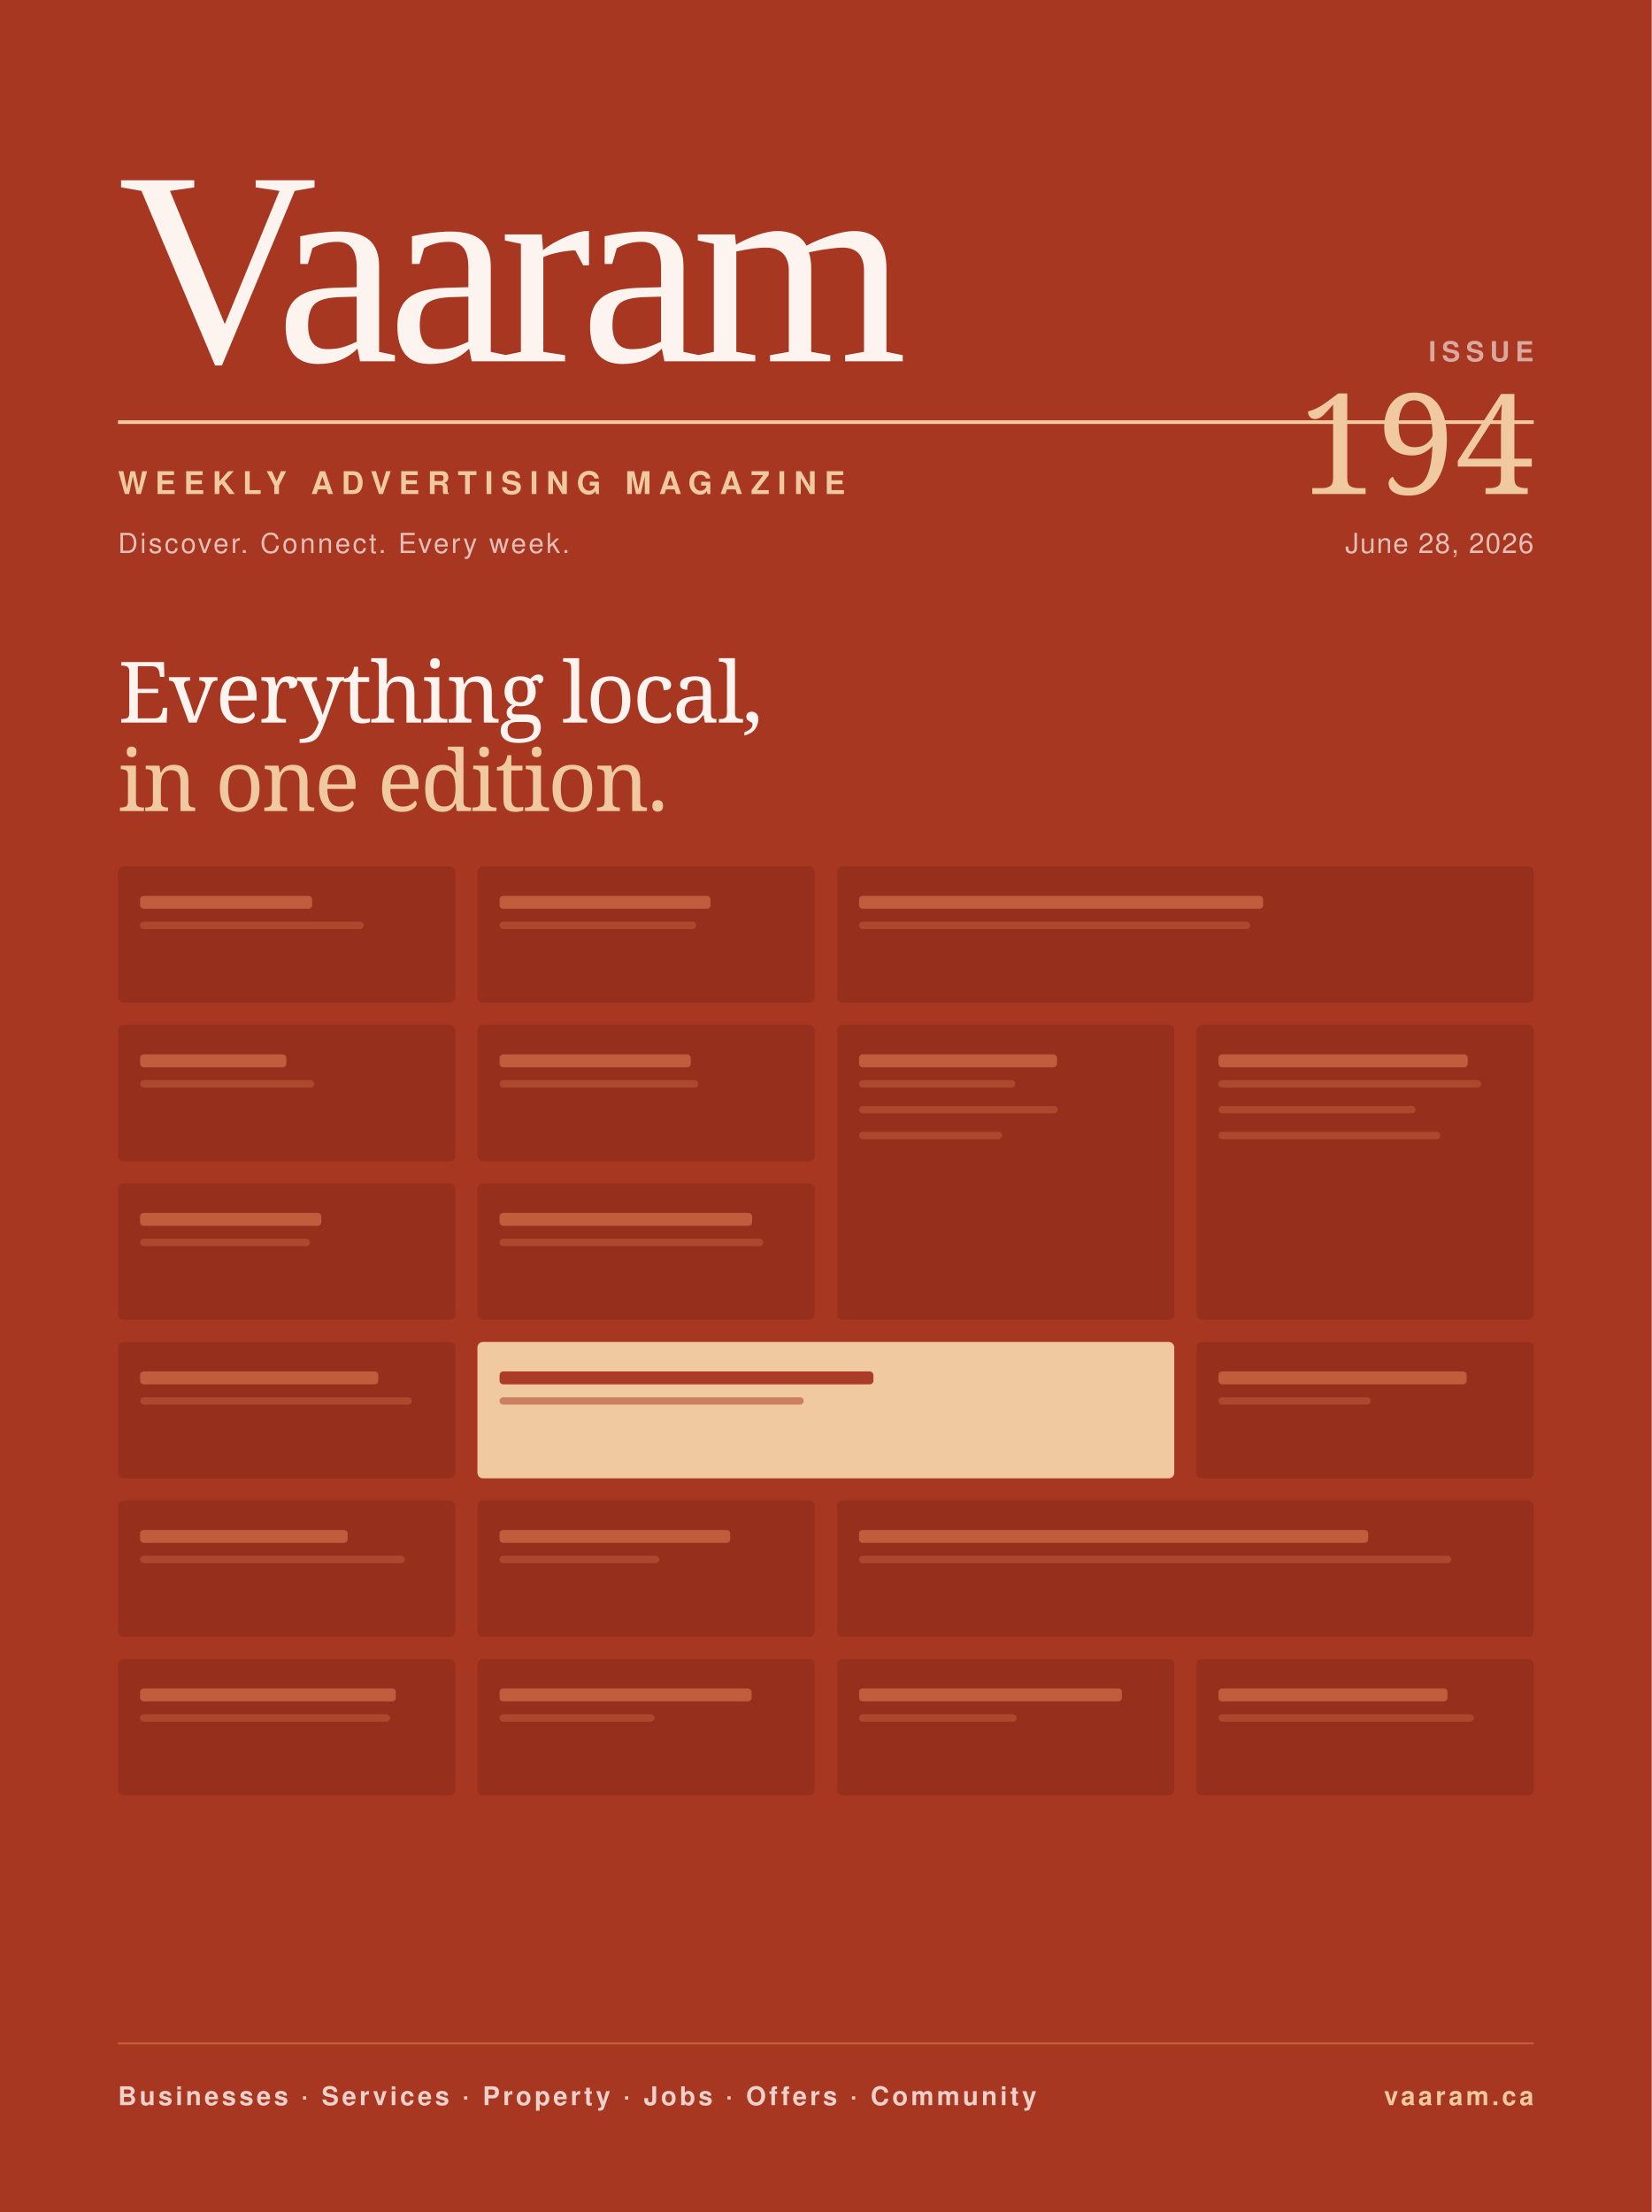
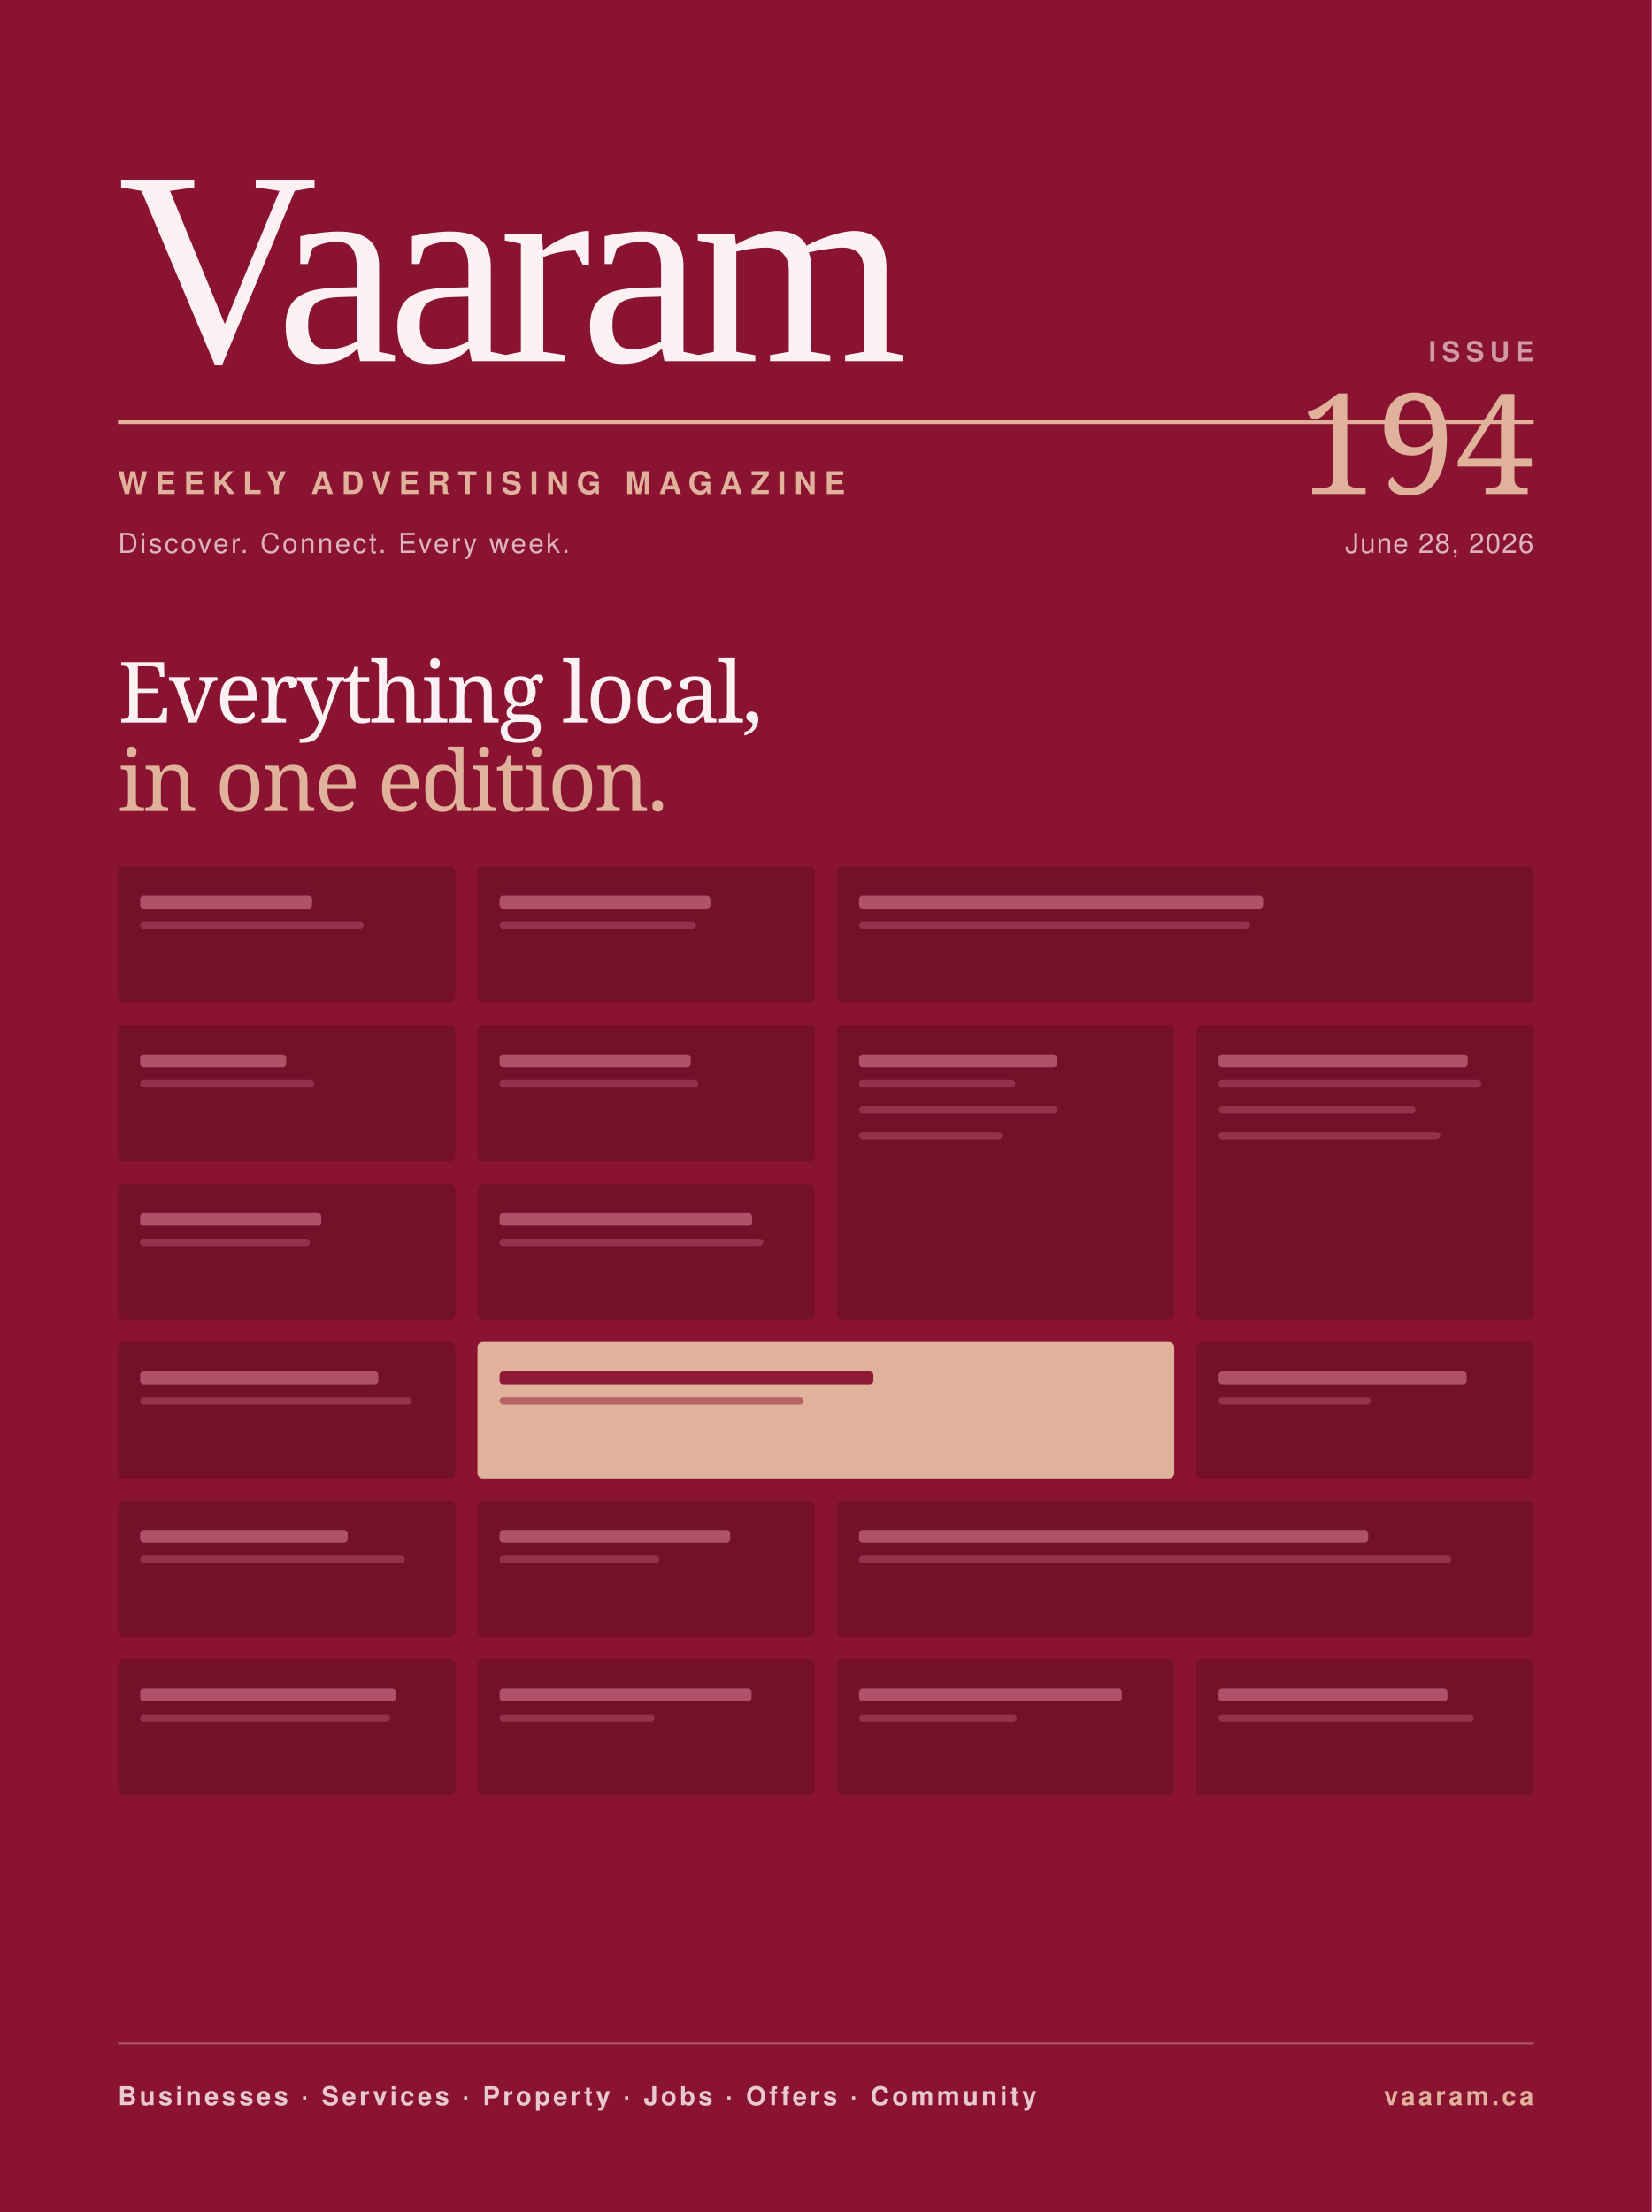
<svg xmlns="http://www.w3.org/2000/svg" width="896" height="1200" viewBox="0 0 896 1200" role="img" aria-label="Vaaram Magazine issue 194 cover">
-   <rect width="896" height="1200" fill="#a83722" />
-   <text x="64" y="196" font-family="Georgia, 'Times New Roman', serif" font-size="150" font-weight="500" letter-spacing="-6" fill="#fdf3ef">Vaaram</text>
-   <rect x="64" y="228" width="768" height="2" fill="#f0c9a0" />
-   <text x="64" y="268" font-family="Helvetica, Arial, sans-serif" font-size="17" font-weight="700" letter-spacing="4.2" fill="#f0c9a0">WEEKLY ADVERTISING MAGAZINE</text>
-   <text x="64" y="300" font-family="Helvetica, Arial, sans-serif" font-size="15" letter-spacing="1.2" fill="#fdf3ef" opacity="0.72">Discover. Connect. Every week.</text>
-   <text x="832" y="196" text-anchor="end" font-family="Helvetica, Arial, sans-serif" font-size="15" font-weight="700" letter-spacing="3" fill="#fdf3ef" opacity="0.6">ISSUE</text>
-   <text x="832" y="268" text-anchor="end" font-family="Georgia, serif" font-size="76" font-weight="500" fill="#f0c9a0">194</text>
-   <text x="832" y="300" text-anchor="end" font-family="Helvetica, Arial, sans-serif" font-size="15" letter-spacing="0.6" fill="#fdf3ef" opacity="0.72">June 28, 2026</text>
-   <text x="64" y="392" font-family="Georgia, serif" font-size="46" font-weight="500" letter-spacing="-1.2" fill="#fdf3ef">Everything local,</text>
-   <text x="64" y="440" font-family="Georgia, serif" font-size="46" font-weight="500" letter-spacing="-1.2" fill="#f0c9a0">in one edition.</text>
-   <rect x="64.0" y="470" width="183.0" height="74" rx="3" fill="#96301d" />
-   <rect x="76.0" y="486" width="93.3" height="7" rx="2" fill="#c2603f" opacity="0.95" />
-   <rect x="76.0" y="500" width="121.3" height="4" rx="2" fill="#c2603f" opacity="0.5" />
-   <rect x="259.0" y="470" width="183.0" height="74" rx="3" fill="#96301d" />
-   <rect x="271.0" y="486" width="114.4" height="7" rx="2" fill="#c2603f" opacity="0.95" />
-   <rect x="271.0" y="500" width="106.6" height="4" rx="2" fill="#c2603f" opacity="0.5" />
-   <rect x="454.0" y="470" width="378.0" height="74" rx="3" fill="#96301d" />
-   <rect x="466.0" y="486" width="219.2" height="7" rx="2" fill="#c2603f" opacity="0.95" />
-   <rect x="466.0" y="500" width="212.2" height="4" rx="2" fill="#c2603f" opacity="0.5" />
-   <rect x="64.0" y="556" width="183.0" height="74" rx="3" fill="#96301d" />
-   <rect x="76.0" y="572" width="79.3" height="7" rx="2" fill="#c2603f" opacity="0.95" />
-   <rect x="76.0" y="586" width="94.4" height="4" rx="2" fill="#c2603f" opacity="0.5" />
-   <rect x="259.0" y="556" width="183.0" height="74" rx="3" fill="#96301d" />
-   <rect x="271.0" y="572" width="103.7" height="7" rx="2" fill="#c2603f" opacity="0.95" />
-   <rect x="271.0" y="586" width="107.8" height="4" rx="2" fill="#c2603f" opacity="0.5" />
-   <rect x="454.0" y="556" width="183.0" height="160" rx="3" fill="#96301d" />
-   <rect x="466.0" y="572" width="107.4" height="7" rx="2" fill="#c2603f" opacity="0.95" />
-   <rect x="466.0" y="586" width="84.8" height="4" rx="2" fill="#c2603f" opacity="0.5" />
-   <rect x="466.0" y="600" width="107.8" height="4" rx="2" fill="#c2603f" opacity="0.5" />
-   <rect x="466.0" y="614" width="77.6" height="4" rx="2" fill="#c2603f" opacity="0.5" />
-   <rect x="649.0" y="556" width="183.0" height="160" rx="3" fill="#96301d" />
-   <rect x="661.0" y="572" width="135.2" height="7" rx="2" fill="#c2603f" opacity="0.95" />
-   <rect x="661.0" y="586" width="142.5" height="4" rx="2" fill="#c2603f" opacity="0.5" />
-   <rect x="661.0" y="600" width="106.9" height="4" rx="2" fill="#c2603f" opacity="0.5" />
-   <rect x="661.0" y="614" width="120.3" height="4" rx="2" fill="#c2603f" opacity="0.5" />
-   <rect x="64.0" y="642" width="183.0" height="74" rx="3" fill="#96301d" />
-   <rect x="76.0" y="658" width="98.3" height="7" rx="2" fill="#c2603f" opacity="0.95" />
-   <rect x="76.0" y="672" width="92.1" height="4" rx="2" fill="#c2603f" opacity="0.5" />
-   <rect x="259.0" y="642" width="183.0" height="74" rx="3" fill="#96301d" />
-   <rect x="271.0" y="658" width="137.0" height="7" rx="2" fill="#c2603f" opacity="0.95" />
-   <rect x="271.0" y="672" width="143.0" height="4" rx="2" fill="#c2603f" opacity="0.5" />
-   <rect x="64.0" y="728" width="183.0" height="74" rx="3" fill="#96301d" />
-   <rect x="76.0" y="744" width="129.2" height="7" rx="2" fill="#c2603f" opacity="0.95" />
-   <rect x="76.0" y="758" width="147.4" height="4" rx="2" fill="#c2603f" opacity="0.5" />
-   <rect x="259.0" y="728" width="378.0" height="74" rx="3" fill="#f0c9a0" />
-   <rect x="271.0" y="744" width="202.8" height="7" rx="2" fill="#a83722" opacity="0.95" />
-   <rect x="271.0" y="758" width="165.0" height="4" rx="2" fill="#a83722" opacity="0.5" />
-   <rect x="649.0" y="728" width="183.0" height="74" rx="3" fill="#96301d" />
-   <rect x="661.0" y="744" width="134.6" height="7" rx="2" fill="#c2603f" opacity="0.95" />
-   <rect x="661.0" y="758" width="82.5" height="4" rx="2" fill="#c2603f" opacity="0.5" />
-   <rect x="64.0" y="814" width="183.0" height="74" rx="3" fill="#96301d" />
-   <rect x="76.0" y="830" width="112.6" height="7" rx="2" fill="#c2603f" opacity="0.95" />
-   <rect x="76.0" y="844" width="143.6" height="4" rx="2" fill="#c2603f" opacity="0.5" />
-   <rect x="259.0" y="814" width="183.0" height="74" rx="3" fill="#96301d" />
-   <rect x="271.0" y="830" width="125.1" height="7" rx="2" fill="#c2603f" opacity="0.95" />
-   <rect x="271.0" y="844" width="86.6" height="4" rx="2" fill="#c2603f" opacity="0.5" />
-   <rect x="454.0" y="814" width="378.0" height="74" rx="3" fill="#96301d" />
-   <rect x="466.0" y="830" width="276.2" height="7" rx="2" fill="#c2603f" opacity="0.95" />
-   <rect x="466.0" y="844" width="321.2" height="4" rx="2" fill="#c2603f" opacity="0.5" />
-   <rect x="64.0" y="900" width="183.0" height="74" rx="3" fill="#96301d" />
-   <rect x="76.0" y="916" width="138.7" height="7" rx="2" fill="#c2603f" opacity="0.95" />
-   <rect x="76.0" y="930" width="135.6" height="4" rx="2" fill="#c2603f" opacity="0.5" />
-   <rect x="259.0" y="900" width="183.0" height="74" rx="3" fill="#96301d" />
-   <rect x="271.0" y="916" width="136.7" height="7" rx="2" fill="#c2603f" opacity="0.95" />
-   <rect x="271.0" y="930" width="84.0" height="4" rx="2" fill="#c2603f" opacity="0.5" />
-   <rect x="454.0" y="900" width="183.0" height="74" rx="3" fill="#96301d" />
-   <rect x="466.0" y="916" width="142.6" height="7" rx="2" fill="#c2603f" opacity="0.95" />
-   <rect x="466.0" y="930" width="85.5" height="4" rx="2" fill="#c2603f" opacity="0.5" />
-   <rect x="649.0" y="900" width="183.0" height="74" rx="3" fill="#96301d" />
-   <rect x="661.0" y="916" width="124.2" height="7" rx="2" fill="#c2603f" opacity="0.95" />
-   <rect x="661.0" y="930" width="138.5" height="4" rx="2" fill="#c2603f" opacity="0.5" />
-   <rect x="64" y="1108" width="768" height="1" fill="#c2603f" />
-   <text x="64" y="1142" font-family="Helvetica, Arial, sans-serif" font-size="14" font-weight="700" letter-spacing="1.6" fill="#fdf3ef" opacity="0.82">Businesses  ·  Services  ·  Property  ·  Jobs  ·  Offers  ·  Community</text>
-   <text x="832" y="1142" text-anchor="end" font-family="Helvetica, Arial, sans-serif" font-size="14" font-weight="700" letter-spacing="1.6" fill="#f0c9a0">vaaram.ca</text>
+   <rect width="896" height="1200" fill="#8a1332" />
+   <text x="64" y="196" font-family="Georgia, 'Times New Roman', serif" font-size="150" font-weight="500" letter-spacing="-6" fill="#fdf1f3">Vaaram</text>
+   <rect x="64" y="228" width="768" height="2" fill="#e0b29b" />
+   <text x="64" y="268" font-family="Helvetica, Arial, sans-serif" font-size="17" font-weight="700" letter-spacing="4.2" fill="#e0b29b">WEEKLY ADVERTISING MAGAZINE</text>
+   <text x="64" y="300" font-family="Helvetica, Arial, sans-serif" font-size="15" letter-spacing="1.2" fill="#fdf1f3" opacity="0.72">Discover. Connect. Every week.</text>
+   <text x="832" y="196" text-anchor="end" font-family="Helvetica, Arial, sans-serif" font-size="15" font-weight="700" letter-spacing="3" fill="#fdf1f3" opacity="0.6">ISSUE</text>
+   <text x="832" y="268" text-anchor="end" font-family="Georgia, serif" font-size="76" font-weight="500" fill="#e0b29b">194</text>
+   <text x="832" y="300" text-anchor="end" font-family="Helvetica, Arial, sans-serif" font-size="15" letter-spacing="0.6" fill="#fdf1f3" opacity="0.72">June 28, 2026</text>
+   <text x="64" y="392" font-family="Georgia, serif" font-size="46" font-weight="500" letter-spacing="-1.2" fill="#fdf1f3">Everything local,</text>
+   <text x="64" y="440" font-family="Georgia, serif" font-size="46" font-weight="500" letter-spacing="-1.2" fill="#e0b29b">in one edition.</text>
+   <rect x="64.0" y="470" width="183.0" height="74" rx="3" fill="#75102b" />
+   <rect x="76.0" y="486" width="93.3" height="7" rx="2" fill="#b0546c" opacity="0.95" />
+   <rect x="76.0" y="500" width="121.3" height="4" rx="2" fill="#b0546c" opacity="0.5" />
+   <rect x="259.0" y="470" width="183.0" height="74" rx="3" fill="#75102b" />
+   <rect x="271.0" y="486" width="114.4" height="7" rx="2" fill="#b0546c" opacity="0.95" />
+   <rect x="271.0" y="500" width="106.6" height="4" rx="2" fill="#b0546c" opacity="0.5" />
+   <rect x="454.0" y="470" width="378.0" height="74" rx="3" fill="#75102b" />
+   <rect x="466.0" y="486" width="219.2" height="7" rx="2" fill="#b0546c" opacity="0.95" />
+   <rect x="466.0" y="500" width="212.2" height="4" rx="2" fill="#b0546c" opacity="0.5" />
+   <rect x="64.0" y="556" width="183.0" height="74" rx="3" fill="#75102b" />
+   <rect x="76.0" y="572" width="79.3" height="7" rx="2" fill="#b0546c" opacity="0.95" />
+   <rect x="76.0" y="586" width="94.4" height="4" rx="2" fill="#b0546c" opacity="0.5" />
+   <rect x="259.0" y="556" width="183.0" height="74" rx="3" fill="#75102b" />
+   <rect x="271.0" y="572" width="103.7" height="7" rx="2" fill="#b0546c" opacity="0.95" />
+   <rect x="271.0" y="586" width="107.8" height="4" rx="2" fill="#b0546c" opacity="0.5" />
+   <rect x="454.0" y="556" width="183.0" height="160" rx="3" fill="#75102b" />
+   <rect x="466.0" y="572" width="107.4" height="7" rx="2" fill="#b0546c" opacity="0.95" />
+   <rect x="466.0" y="586" width="84.8" height="4" rx="2" fill="#b0546c" opacity="0.5" />
+   <rect x="466.0" y="600" width="107.8" height="4" rx="2" fill="#b0546c" opacity="0.5" />
+   <rect x="466.0" y="614" width="77.6" height="4" rx="2" fill="#b0546c" opacity="0.5" />
+   <rect x="649.0" y="556" width="183.0" height="160" rx="3" fill="#75102b" />
+   <rect x="661.0" y="572" width="135.2" height="7" rx="2" fill="#b0546c" opacity="0.95" />
+   <rect x="661.0" y="586" width="142.5" height="4" rx="2" fill="#b0546c" opacity="0.5" />
+   <rect x="661.0" y="600" width="106.9" height="4" rx="2" fill="#b0546c" opacity="0.5" />
+   <rect x="661.0" y="614" width="120.3" height="4" rx="2" fill="#b0546c" opacity="0.5" />
+   <rect x="64.0" y="642" width="183.0" height="74" rx="3" fill="#75102b" />
+   <rect x="76.0" y="658" width="98.3" height="7" rx="2" fill="#b0546c" opacity="0.95" />
+   <rect x="76.0" y="672" width="92.1" height="4" rx="2" fill="#b0546c" opacity="0.5" />
+   <rect x="259.0" y="642" width="183.0" height="74" rx="3" fill="#75102b" />
+   <rect x="271.0" y="658" width="137.0" height="7" rx="2" fill="#b0546c" opacity="0.95" />
+   <rect x="271.0" y="672" width="143.0" height="4" rx="2" fill="#b0546c" opacity="0.5" />
+   <rect x="64.0" y="728" width="183.0" height="74" rx="3" fill="#75102b" />
+   <rect x="76.0" y="744" width="129.2" height="7" rx="2" fill="#b0546c" opacity="0.95" />
+   <rect x="76.0" y="758" width="147.4" height="4" rx="2" fill="#b0546c" opacity="0.5" />
+   <rect x="259.0" y="728" width="378.0" height="74" rx="3" fill="#e0b29b" />
+   <rect x="271.0" y="744" width="202.8" height="7" rx="2" fill="#8a1332" opacity="0.95" />
+   <rect x="271.0" y="758" width="165.0" height="4" rx="2" fill="#8a1332" opacity="0.5" />
+   <rect x="649.0" y="728" width="183.0" height="74" rx="3" fill="#75102b" />
+   <rect x="661.0" y="744" width="134.6" height="7" rx="2" fill="#b0546c" opacity="0.95" />
+   <rect x="661.0" y="758" width="82.5" height="4" rx="2" fill="#b0546c" opacity="0.5" />
+   <rect x="64.0" y="814" width="183.0" height="74" rx="3" fill="#75102b" />
+   <rect x="76.0" y="830" width="112.6" height="7" rx="2" fill="#b0546c" opacity="0.95" />
+   <rect x="76.0" y="844" width="143.6" height="4" rx="2" fill="#b0546c" opacity="0.5" />
+   <rect x="259.0" y="814" width="183.0" height="74" rx="3" fill="#75102b" />
+   <rect x="271.0" y="830" width="125.1" height="7" rx="2" fill="#b0546c" opacity="0.95" />
+   <rect x="271.0" y="844" width="86.6" height="4" rx="2" fill="#b0546c" opacity="0.5" />
+   <rect x="454.0" y="814" width="378.0" height="74" rx="3" fill="#75102b" />
+   <rect x="466.0" y="830" width="276.2" height="7" rx="2" fill="#b0546c" opacity="0.95" />
+   <rect x="466.0" y="844" width="321.2" height="4" rx="2" fill="#b0546c" opacity="0.5" />
+   <rect x="64.0" y="900" width="183.0" height="74" rx="3" fill="#75102b" />
+   <rect x="76.0" y="916" width="138.7" height="7" rx="2" fill="#b0546c" opacity="0.95" />
+   <rect x="76.0" y="930" width="135.6" height="4" rx="2" fill="#b0546c" opacity="0.5" />
+   <rect x="259.0" y="900" width="183.0" height="74" rx="3" fill="#75102b" />
+   <rect x="271.0" y="916" width="136.7" height="7" rx="2" fill="#b0546c" opacity="0.95" />
+   <rect x="271.0" y="930" width="84.0" height="4" rx="2" fill="#b0546c" opacity="0.5" />
+   <rect x="454.0" y="900" width="183.0" height="74" rx="3" fill="#75102b" />
+   <rect x="466.0" y="916" width="142.6" height="7" rx="2" fill="#b0546c" opacity="0.95" />
+   <rect x="466.0" y="930" width="85.5" height="4" rx="2" fill="#b0546c" opacity="0.5" />
+   <rect x="649.0" y="900" width="183.0" height="74" rx="3" fill="#75102b" />
+   <rect x="661.0" y="916" width="124.2" height="7" rx="2" fill="#b0546c" opacity="0.95" />
+   <rect x="661.0" y="930" width="138.5" height="4" rx="2" fill="#b0546c" opacity="0.5" />
+   <rect x="64" y="1108" width="768" height="1" fill="#b0546c" />
+   <text x="64" y="1142" font-family="Helvetica, Arial, sans-serif" font-size="14" font-weight="700" letter-spacing="1.6" fill="#fdf1f3" opacity="0.82">Businesses  ·  Services  ·  Property  ·  Jobs  ·  Offers  ·  Community</text>
+   <text x="832" y="1142" text-anchor="end" font-family="Helvetica, Arial, sans-serif" font-size="14" font-weight="700" letter-spacing="1.6" fill="#e0b29b">vaaram.ca</text>
</svg>
